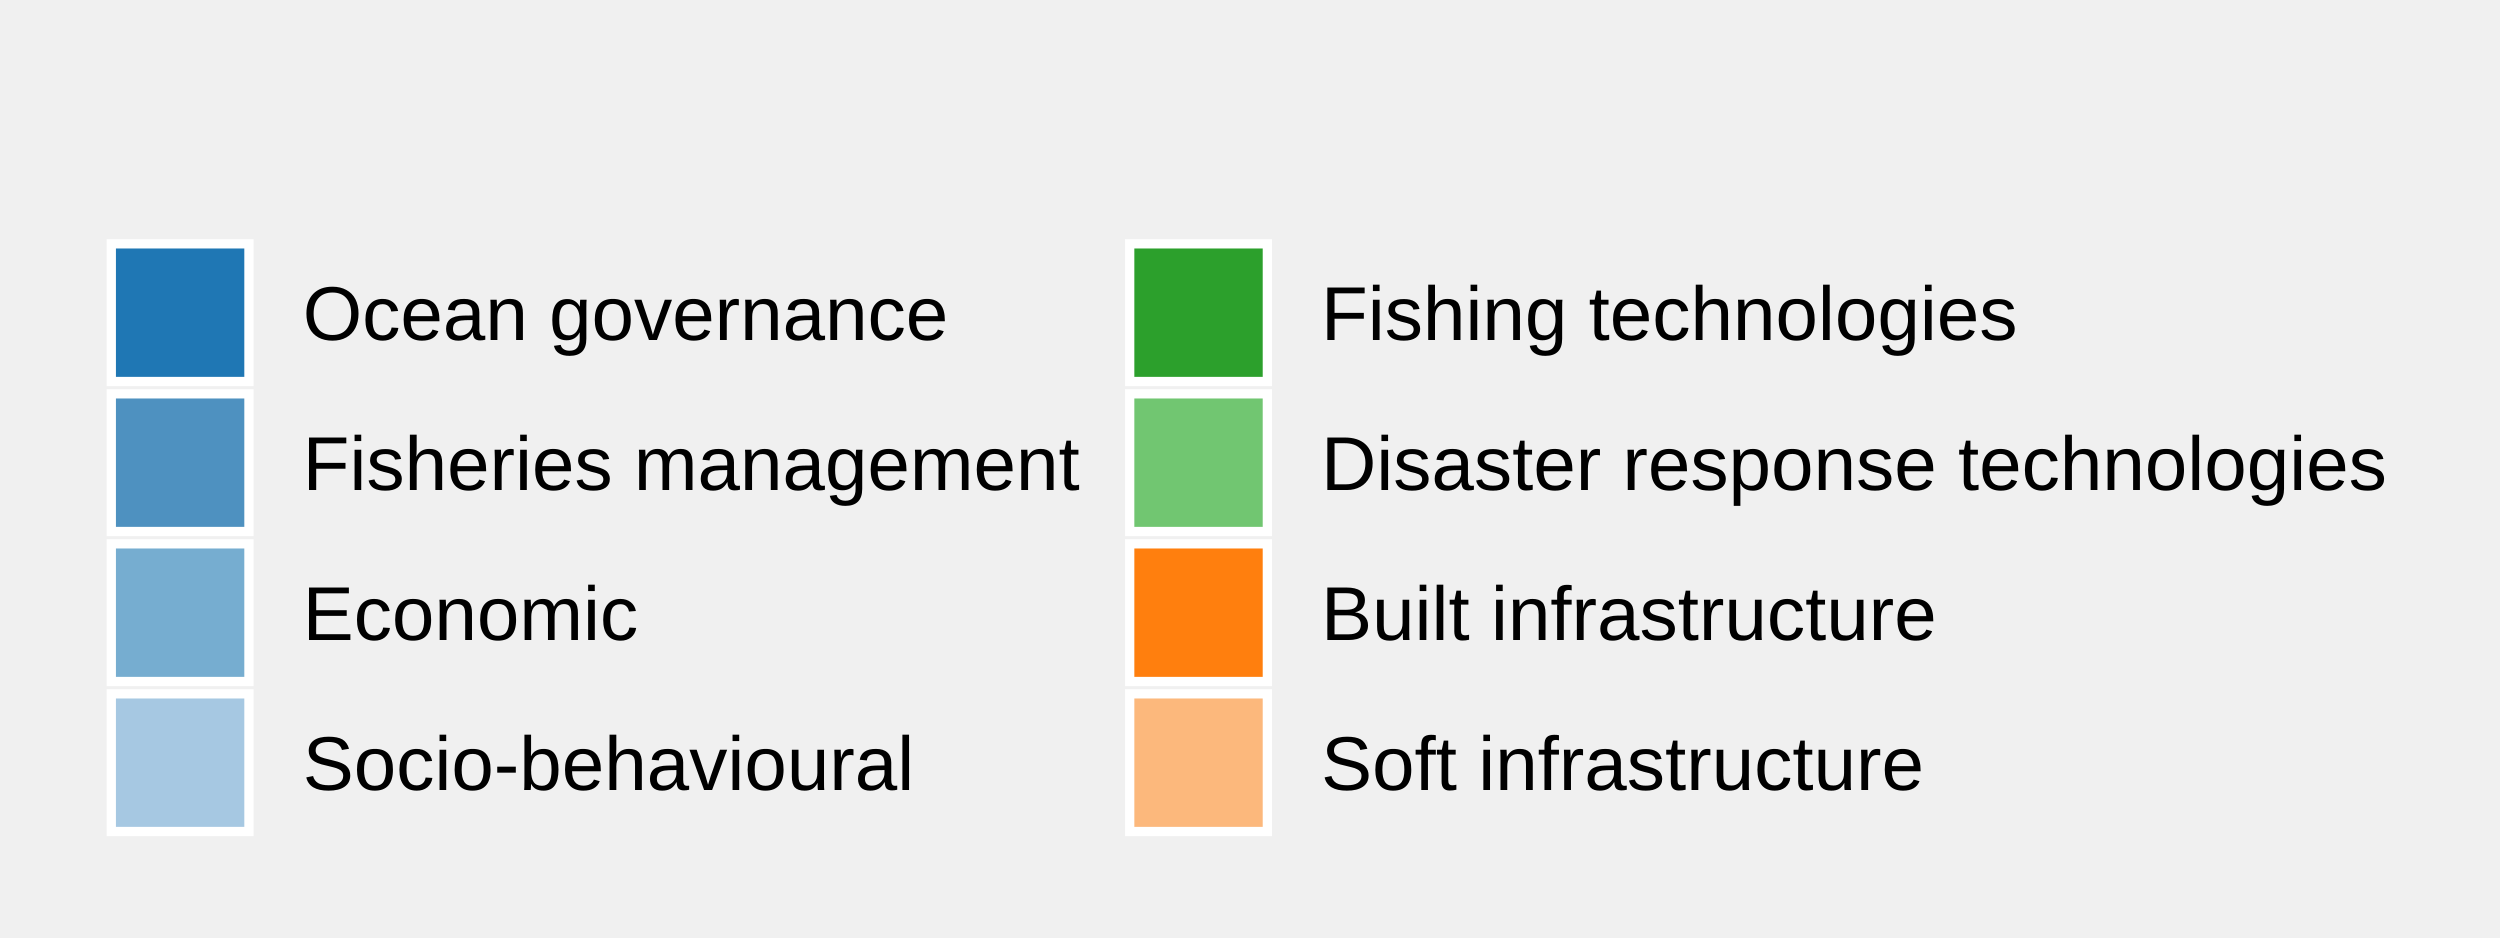
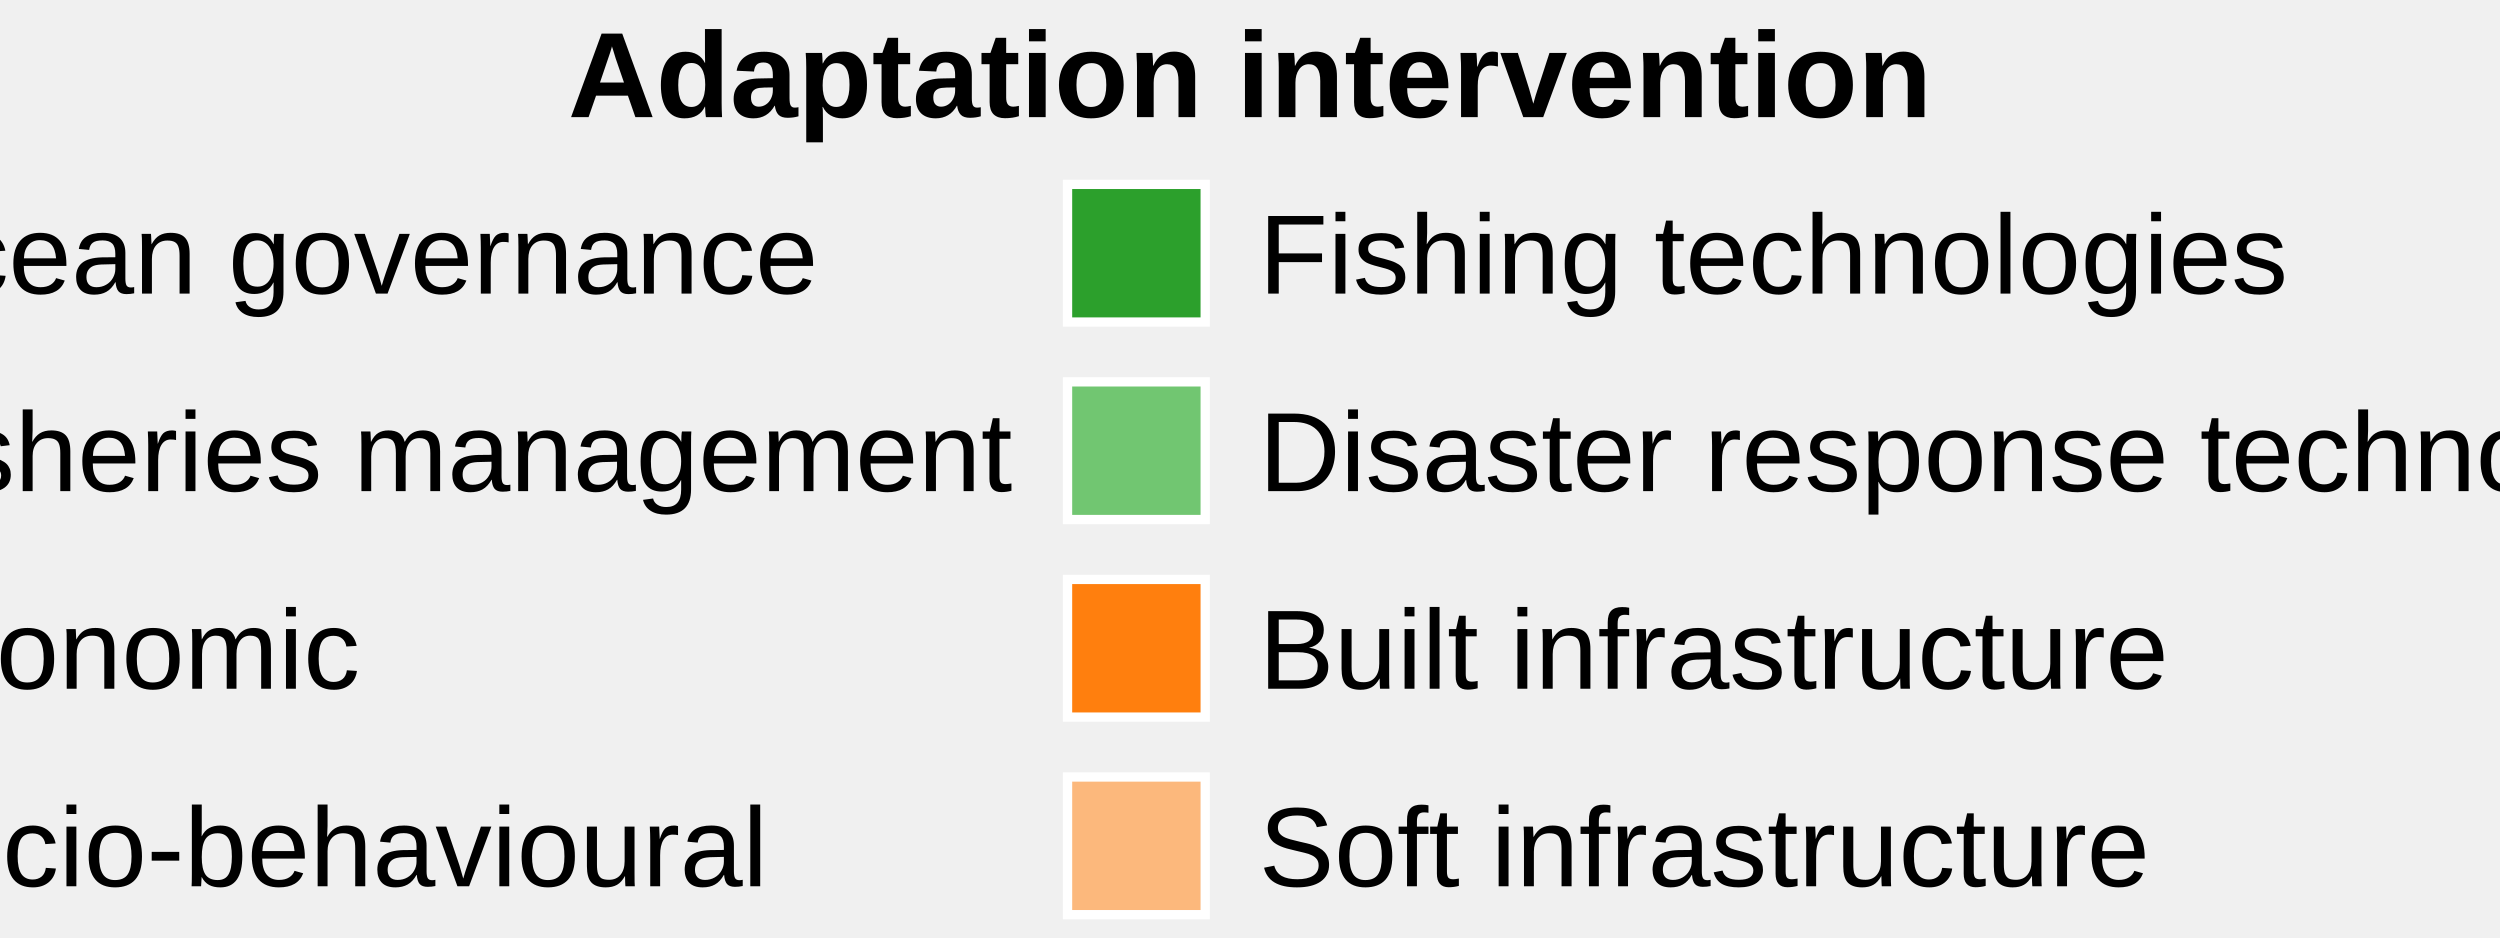
<svg xmlns="http://www.w3.org/2000/svg" width="288.00pt" height="108.00pt" viewBox="0 0 288.00 108.00">
  <g class="svglite">
    <defs>
      <style type="text/css">
    .svglite line, .svglite polyline, .svglite polygon, .svglite path, .svglite rect, .svglite circle {
      fill: none;
      stroke: #000000;
      stroke-linecap: round;
      stroke-linejoin: round;
      stroke-miterlimit: 10.00;
    }
    .svglite text {
      white-space: pre;
    }
    .svglite g.glyphgroup path {
      fill: inherit;
      stroke: none;
    }
  </style>
    </defs>
    <rect width="100%" height="100%" style="stroke: none; fill: none;" />
    <defs>
      <clipPath id="cpMC4wMHwyODguMDB8MC4wMHwxMDguMDA=">
        <rect x="0.00" y="0.00" width="288.00" height="108.00" />
      </clipPath>
    </defs>
    <g clip-path="url(#cpMC4wMHwyODguMDB8MC4wMHwxMDguMDA=)">
-       <rect x="12.82" y="28.09" width="15.86" height="15.86" style="stroke-width: 1.07; stroke: #FFFFFF; stroke-linecap: butt; stroke-linejoin: miter; fill: #1F77B4;" />
-       <rect x="12.82" y="45.37" width="15.86" height="15.86" style="stroke-width: 1.07; stroke: #FFFFFF; stroke-linecap: butt; stroke-linejoin: miter; fill: #4E91C0;" />
-       <rect x="12.82" y="62.65" width="15.86" height="15.86" style="stroke-width: 1.07; stroke: #FFFFFF; stroke-linecap: butt; stroke-linejoin: miter; fill: #76ADD0;" />
-       <rect x="12.82" y="79.93" width="15.86" height="15.86" style="stroke-width: 1.07; stroke: #FFFFFF; stroke-linecap: butt; stroke-linejoin: miter; fill: #A6C8E2;" />
-       <rect x="130.14" y="28.09" width="15.86" height="15.86" style="stroke-width: 1.07; stroke: #FFFFFF; stroke-linecap: butt; stroke-linejoin: miter; fill: #2CA02C;" />
-       <rect x="130.14" y="45.37" width="15.86" height="15.86" style="stroke-width: 1.07; stroke: #FFFFFF; stroke-linecap: butt; stroke-linejoin: miter; fill: #71C671;" />
-       <rect x="130.14" y="62.65" width="15.86" height="15.86" style="stroke-width: 1.07; stroke: #FFFFFF; stroke-linecap: butt; stroke-linejoin: miter; fill: #FF7F0E;" />
-       <rect x="130.14" y="79.93" width="15.86" height="15.86" style="stroke-width: 1.07; stroke: #FFFFFF; stroke-linecap: butt; stroke-linejoin: miter; fill: #FCB87C;" />
-       <text x="34.88" y="39.17" style="font-size: 8.80px; font-family: &quot;Arial&quot;;" textLength="74.33px" lengthAdjust="spacingAndGlyphs">Ocean governance</text>
-       <text x="34.88" y="56.45" style="font-size: 8.80px; font-family: &quot;Arial&quot;;" textLength="89.45px" lengthAdjust="spacingAndGlyphs">Fisheries management</text>
-       <text x="34.88" y="73.73" style="font-size: 8.80px; font-family: &quot;Arial&quot;;" textLength="38.64px" lengthAdjust="spacingAndGlyphs">Economic</text>
-       <text x="34.88" y="91.01" style="font-size: 8.80px; font-family: &quot;Arial&quot;;" textLength="70.41px" lengthAdjust="spacingAndGlyphs">Socio-behavioural</text>
-       <text x="152.19" y="39.17" style="font-size: 8.80px; font-family: &quot;Arial&quot;;" textLength="80.19px" lengthAdjust="spacingAndGlyphs">Fishing technologies</text>
-       <text x="152.19" y="56.45" style="font-size: 8.80px; font-family: &quot;Arial&quot;;" textLength="122.72px" lengthAdjust="spacingAndGlyphs">Disaster response technologies</text>
-       <text x="152.19" y="73.73" style="font-size: 8.80px; font-family: &quot;Arial&quot;;" textLength="70.84px" lengthAdjust="spacingAndGlyphs">Built infrastructure</text>
-       <text x="152.19" y="91.01" style="font-size: 8.80px; font-family: &quot;Arial&quot;;" textLength="69.38px" lengthAdjust="spacingAndGlyphs">Soft infrastructure</text>
+       <text x="144.00" y="13.49" text-anchor="middle" style="font-size: 14.00px; font-weight: bold; font-family: &quot;Arial&quot;;" textLength="157.03px" lengthAdjust="spacingAndGlyphs">Adaptation intervention</text>
+       <rect x="-37.67" y="21.24" width="15.86" height="15.86" style="stroke-width: 1.07; stroke: #FFFFFF; stroke-linecap: butt; stroke-linejoin: miter; fill: #1F77B4;" />
+       <rect x="-37.67" y="43.99" width="15.86" height="15.86" style="stroke-width: 1.07; stroke: #FFFFFF; stroke-linecap: butt; stroke-linejoin: miter; fill: #4E91C0;" />
+       <rect x="-37.67" y="66.75" width="15.86" height="15.86" style="stroke-width: 1.07; stroke: #FFFFFF; stroke-linecap: butt; stroke-linejoin: miter; fill: #76ADD0;" />
+       <rect x="-37.67" y="89.51" width="15.86" height="15.86" style="stroke-width: 1.07; stroke: #FFFFFF; stroke-linecap: butt; stroke-linejoin: miter; fill: #A6C8E2;" />
+       <rect x="122.98" y="21.24" width="15.86" height="15.86" style="stroke-width: 1.07; stroke: #FFFFFF; stroke-linecap: butt; stroke-linejoin: miter; fill: #2CA02C;" />
+       <rect x="122.98" y="43.99" width="15.86" height="15.86" style="stroke-width: 1.07; stroke: #FFFFFF; stroke-linecap: butt; stroke-linejoin: miter; fill: #71C671;" />
+       <rect x="122.98" y="66.75" width="15.86" height="15.86" style="stroke-width: 1.07; stroke: #FFFFFF; stroke-linecap: butt; stroke-linejoin: miter; fill: #FF7F0E;" />
+       <rect x="122.98" y="89.51" width="15.86" height="15.86" style="stroke-width: 1.07; stroke: #FFFFFF; stroke-linecap: butt; stroke-linejoin: miter; fill: #FCB87C;" />
+       <text x="-15.62" y="33.82" style="font-size: 13.00px; font-family: &quot;Arial&quot;;" textLength="109.89px" lengthAdjust="spacingAndGlyphs">Ocean governance</text>
+       <text x="-15.62" y="56.58" style="font-size: 13.00px; font-family: &quot;Arial&quot;;" textLength="132.27px" lengthAdjust="spacingAndGlyphs">Fisheries management</text>
+       <text x="-15.62" y="79.34" style="font-size: 13.00px; font-family: &quot;Arial&quot;;" textLength="57.09px" lengthAdjust="spacingAndGlyphs">Economic</text>
+       <text x="-15.62" y="102.10" style="font-size: 13.00px; font-family: &quot;Arial&quot;;" textLength="104.11px" lengthAdjust="spacingAndGlyphs">Socio-behavioural</text>
+       <text x="145.03" y="33.82" style="font-size: 13.00px; font-family: &quot;Arial&quot;;" textLength="118.56px" lengthAdjust="spacingAndGlyphs">Fishing technologies</text>
+       <text x="145.03" y="56.58" style="font-size: 13.00px; font-family: &quot;Arial&quot;;" textLength="181.44px" lengthAdjust="spacingAndGlyphs">Disaster response technologies</text>
+       <text x="145.03" y="79.34" style="font-size: 13.00px; font-family: &quot;Arial&quot;;" textLength="104.78px" lengthAdjust="spacingAndGlyphs">Built infrastructure</text>
+       <text x="145.03" y="102.10" style="font-size: 13.00px; font-family: &quot;Arial&quot;;" textLength="102.61px" lengthAdjust="spacingAndGlyphs">Soft infrastructure</text>
    </g>
  </g>
</svg>
